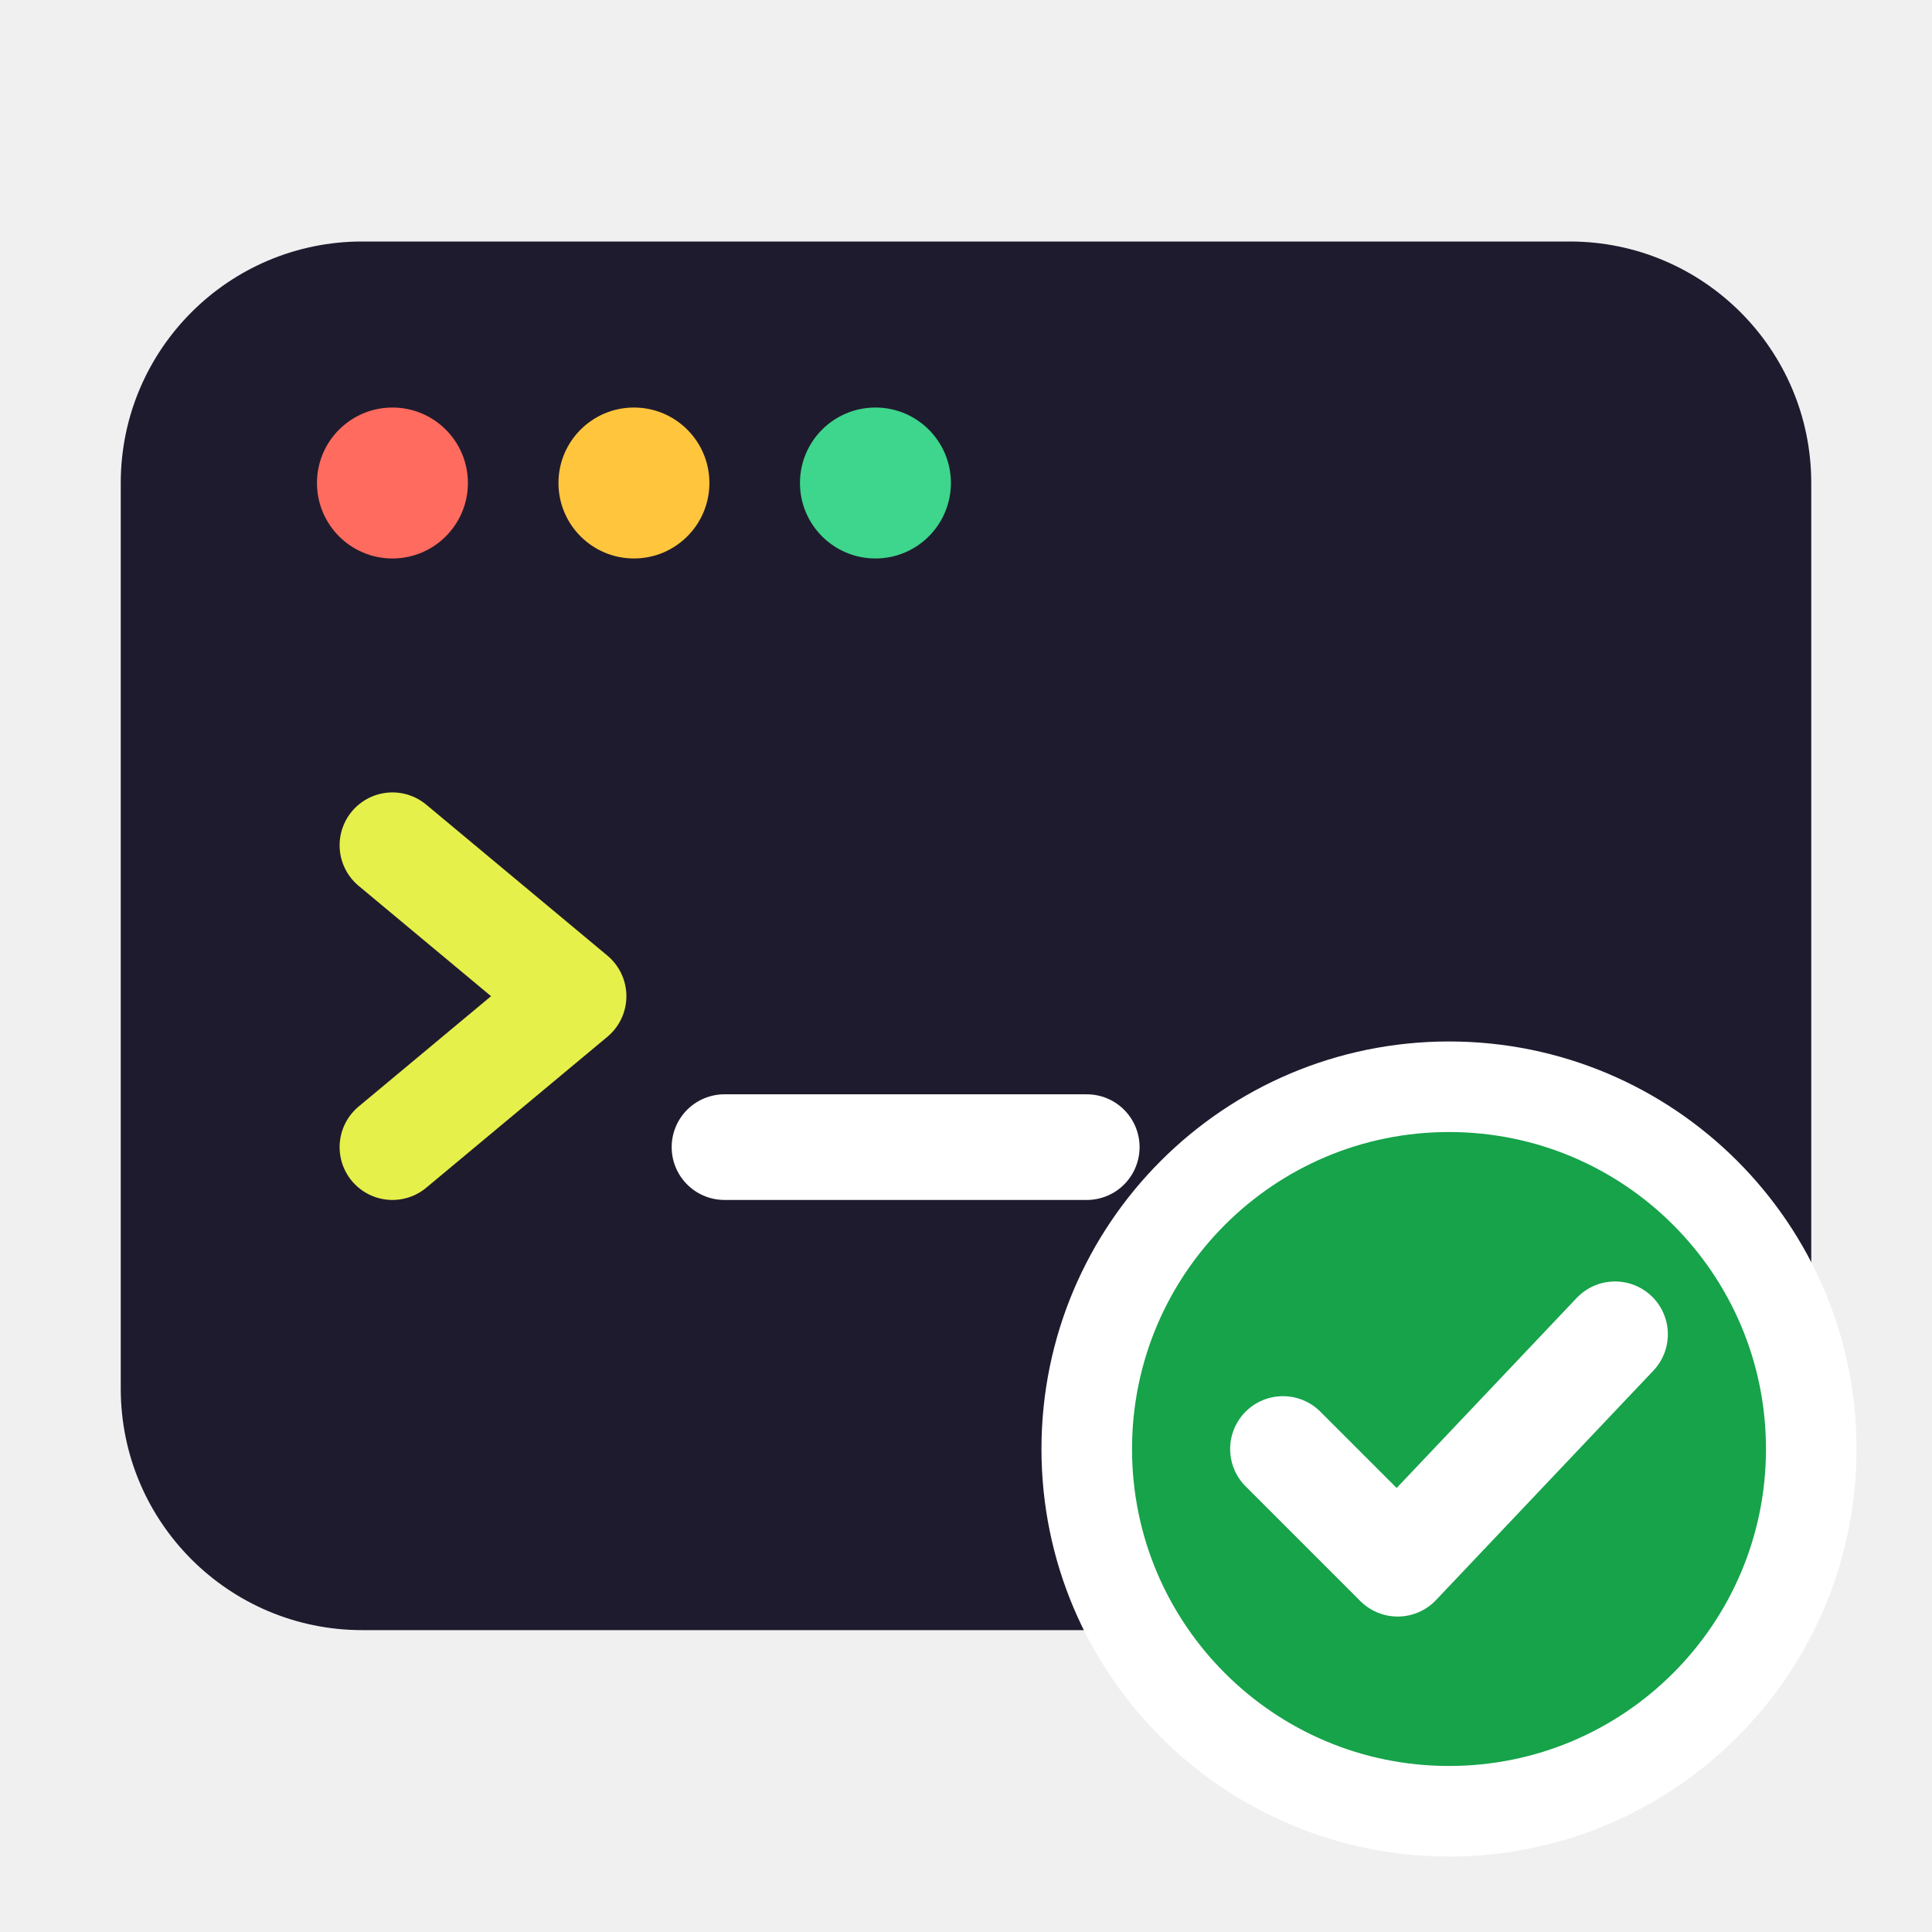
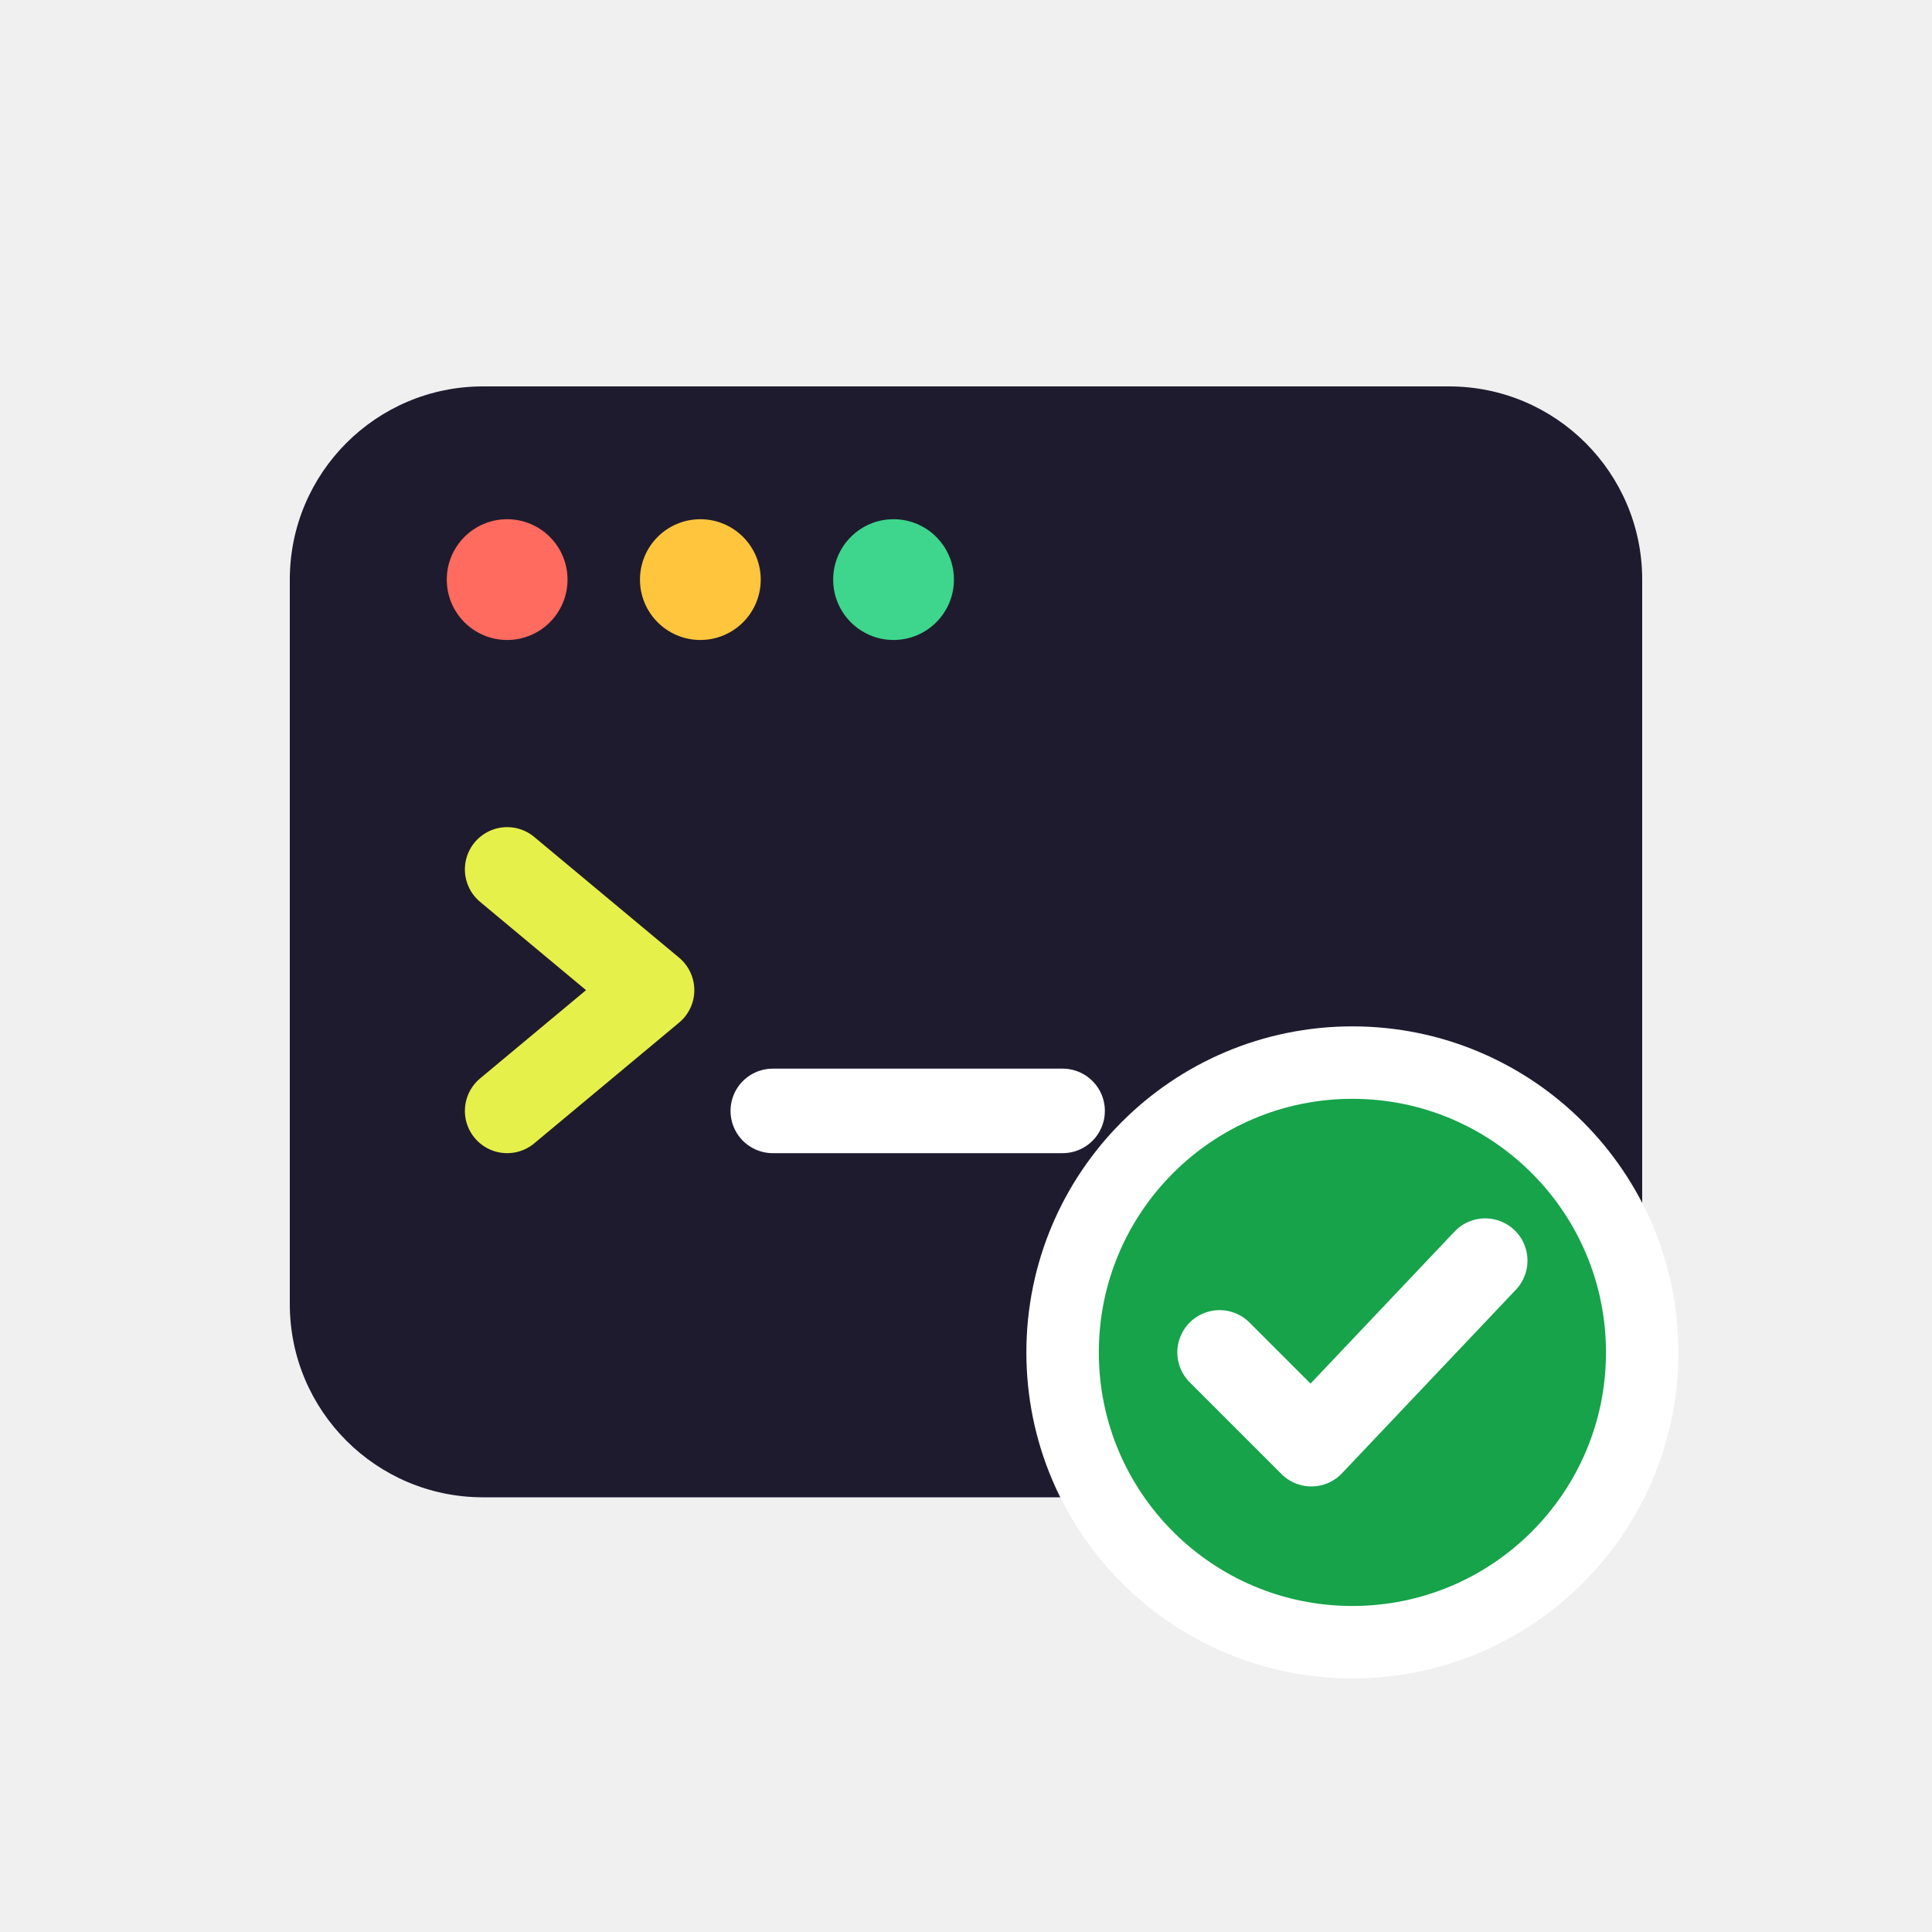
- <svg xmlns="http://www.w3.org/2000/svg" width="64" height="64" viewBox="0 0 64 64" fill="none">
+ <svg xmlns="http://www.w3.org/2000/svg" width="64" height="64" viewBox="-8 -8 80 80" fill="none">
  <rect x="4" y="8" width="56" height="46" rx="8" fill="#1F1B2E" />
  <circle cx="13" cy="16" r="2.5" fill="#FF6B5E" />
  <circle cx="21" cy="16" r="2.5" fill="#FFC53D" />
  <circle cx="29" cy="16" r="2.5" fill="#3DD68C" />
  <path d="m13 28 6 5-6 5" stroke="#E6F04A" stroke-width="3.5" stroke-linecap="round" stroke-linejoin="round" />
  <path d="M24 38h12" stroke="#fff" stroke-width="3.5" stroke-linecap="round" />
  <circle cx="48" cy="48" r="12" fill="#16A34A" stroke="#fff" stroke-width="3" />
  <path d="m42.5 48 3.8 3.8 7.2-7.6" stroke="#fff" stroke-width="3.5" stroke-linecap="round" stroke-linejoin="round" />
</svg>
